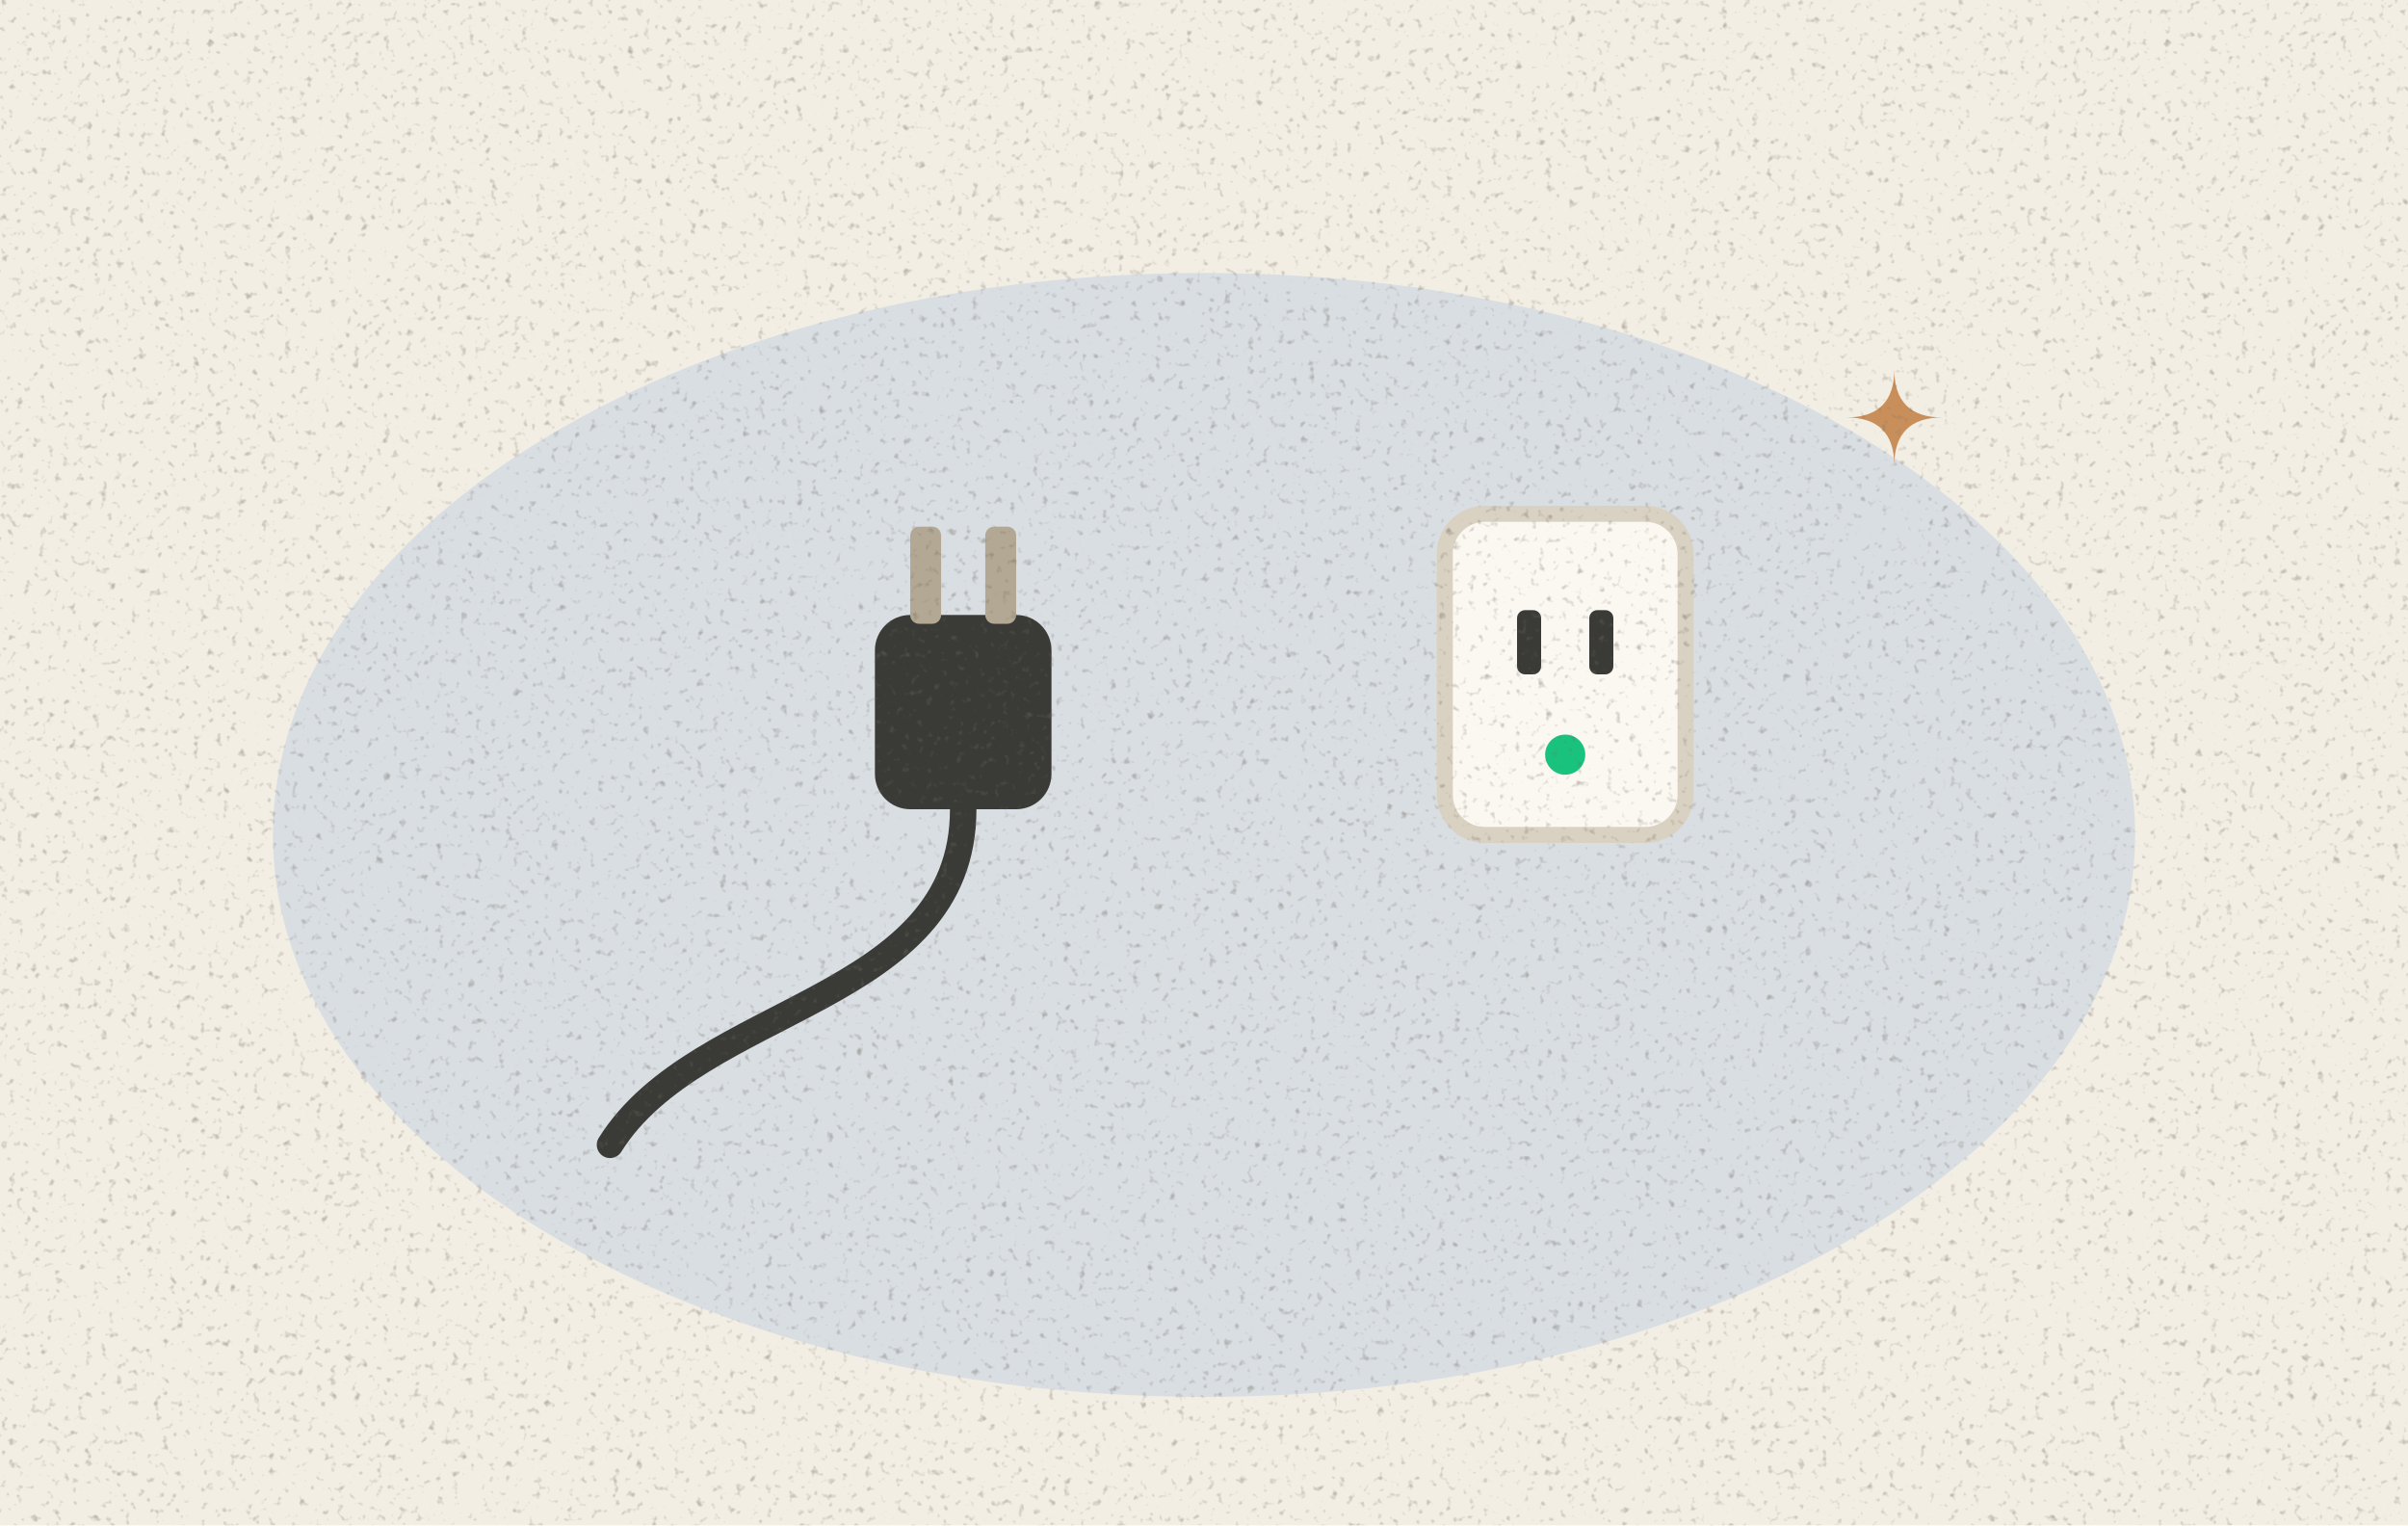
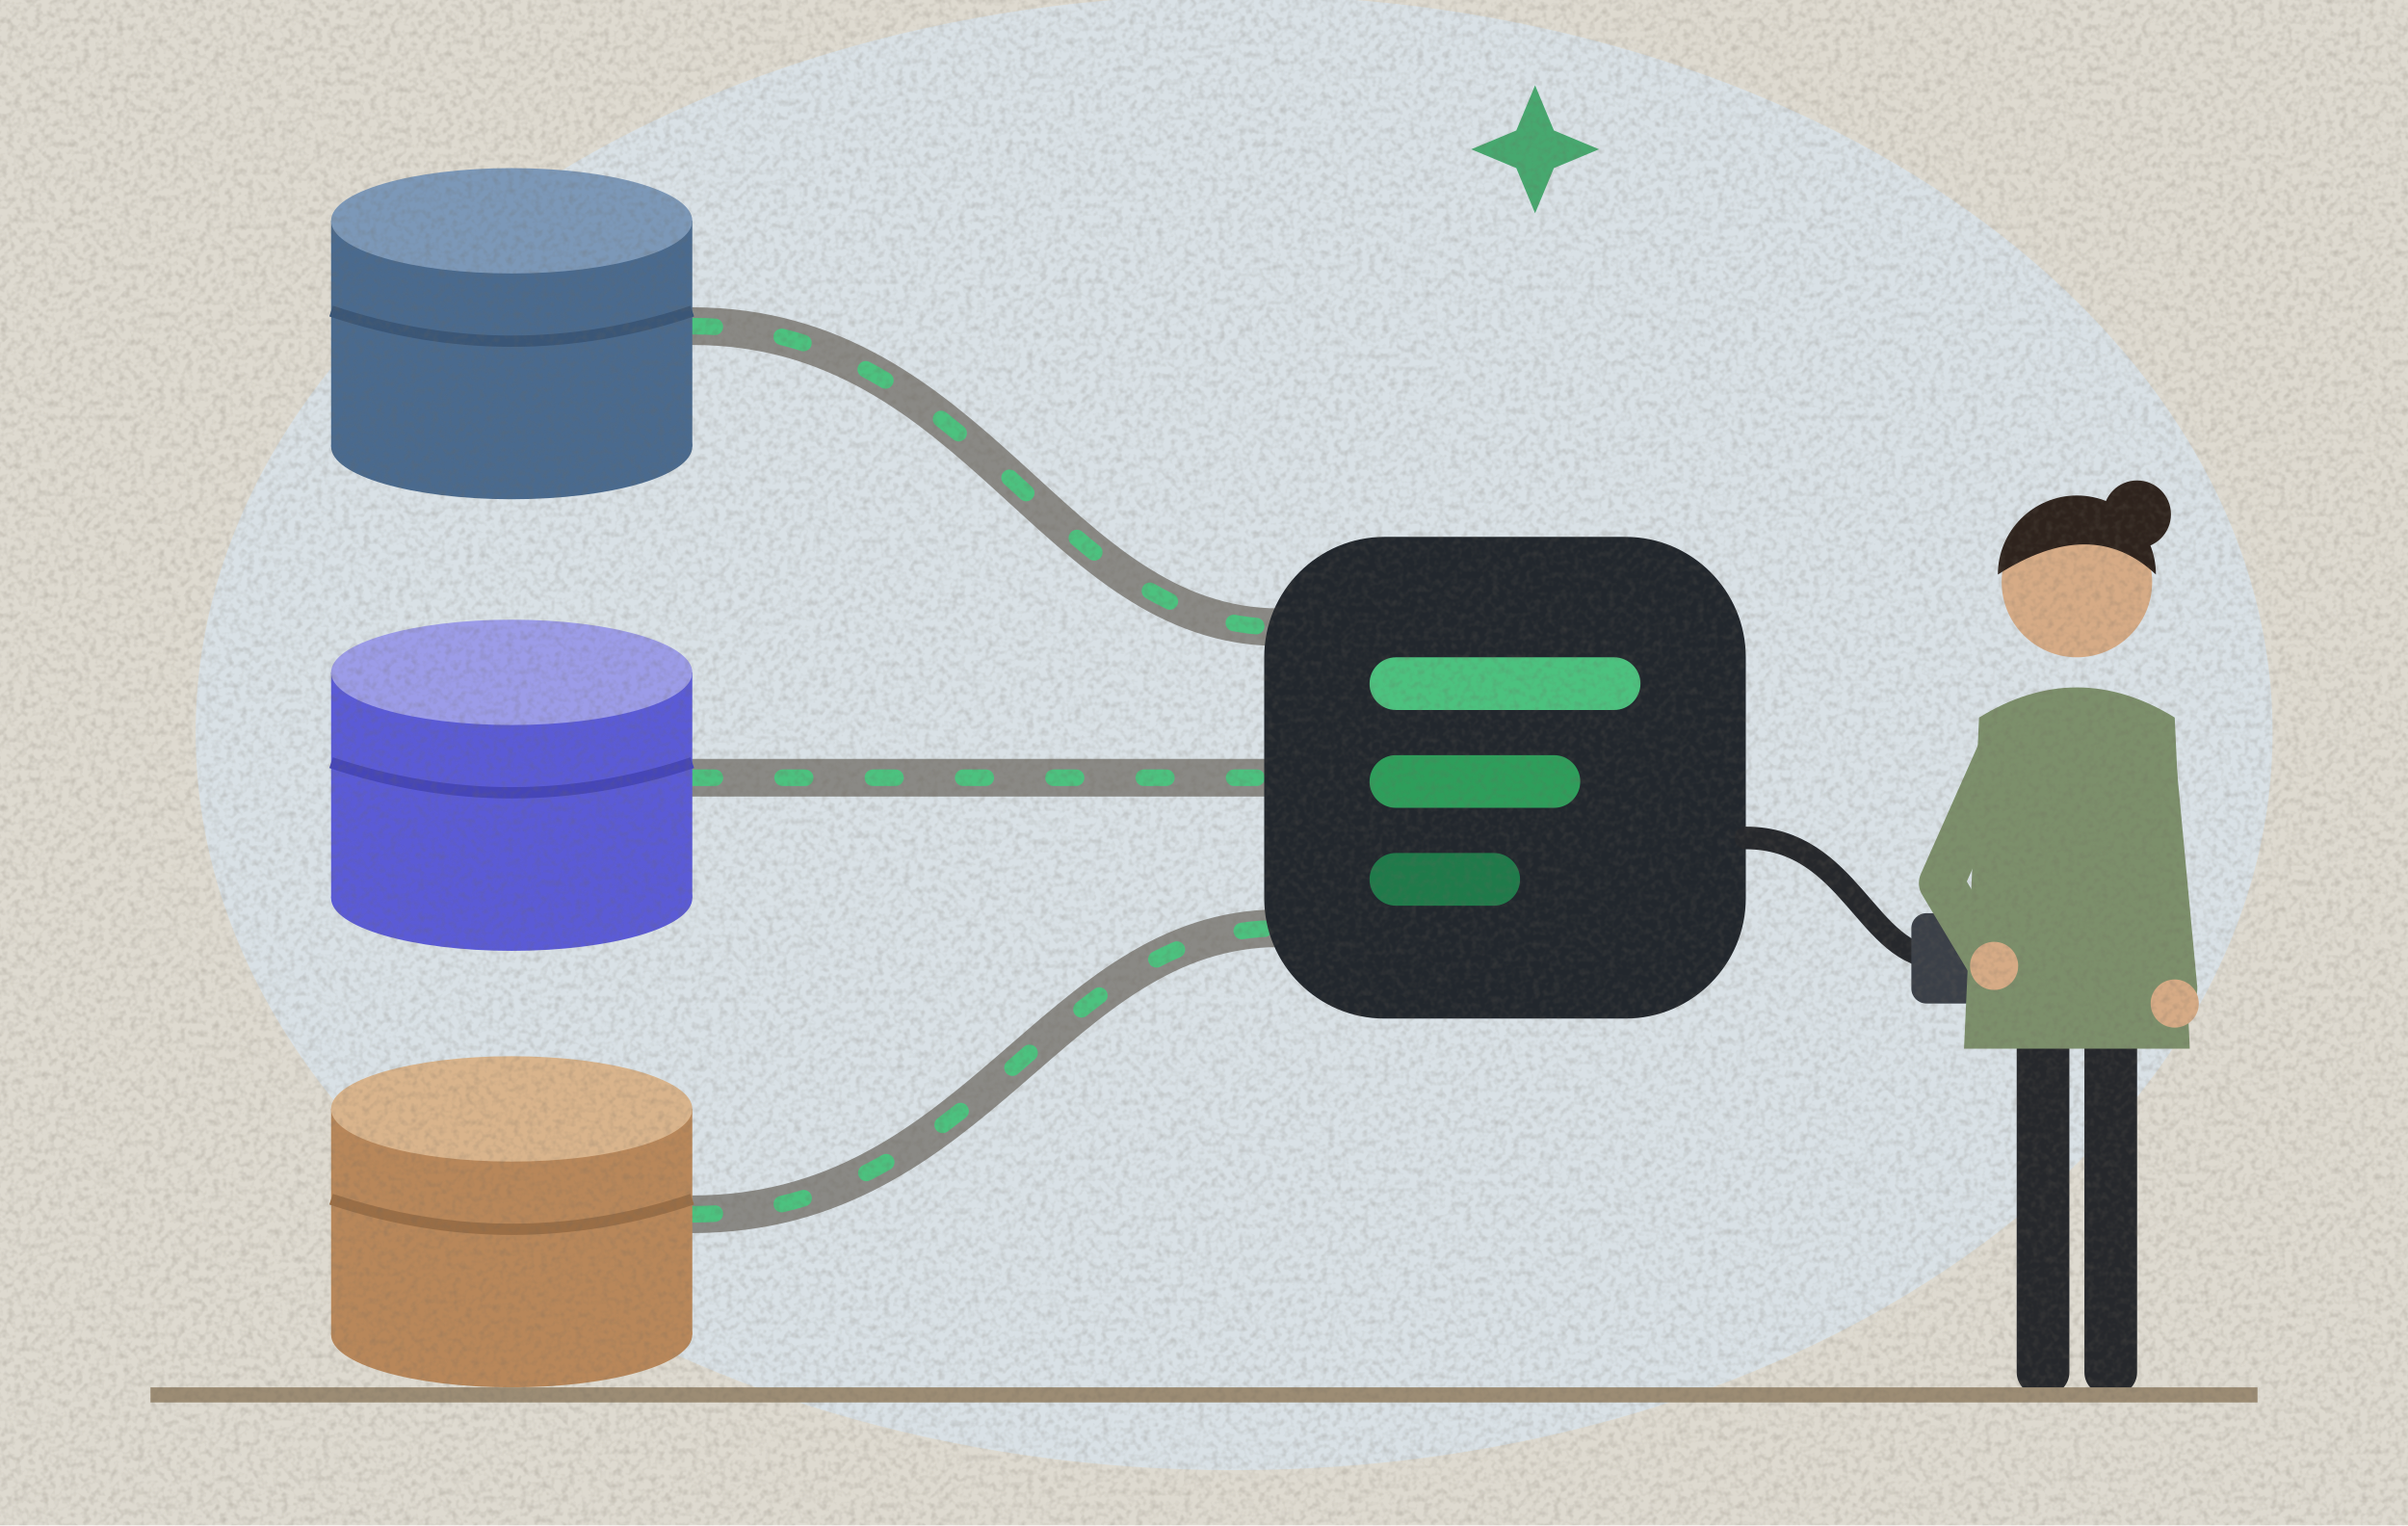
- <svg xmlns="http://www.w3.org/2000/svg" viewBox="0 0 300 190" role="img" aria-label="A plug about to connect to a socket">
-   <defs>
-     <filter id="edf11" x="0" y="0" width="100%" height="100%">
-       <feTurbulence type="fractalNoise" baseFrequency="1.05" numOctaves="2" seed="77" stitchTiles="stitch" result="n" />
-       <feColorMatrix in="n" type="matrix" values="0 0 0 0 0.16  0 0 0 0 0.14  0 0 0 0 0.11  0 0 0 1.5 -0.92" />
-       <feComposite in2="SourceAlpha" operator="in" />
-     </filter>
-   </defs>
-   <g id="edx11">
-     <rect x="0" y="0" width="300" height="190" rx="0" fill="#F3EEE4" />
-     <ellipse cx="150" cy="104" rx="116" ry="70" fill="#D9DEE3" />
-     <rect x="180" y="64" width="30" height="40" rx="5" fill="#FBF8F2" stroke="#D9D1C2" stroke-width="2" />
-     <rect x="189" y="76" width="3" height="8" rx="1" fill="#3A3B37" />
-     <rect x="198" y="76" width="3" height="8" rx="1" fill="#3A3B37" />
-     <circle cx="195" cy="94" r="2.5" fill="#19C37D" />
-     <g transform="translate(120 92) scale(1.1 1.1)">
-       <rect x="-10" y="-14" width="20" height="22" rx="4" fill="#3A3B37" />
-       <rect x="-6" y="-24" width="3.5" height="11" rx="1" fill="#B3A894" />
-       <rect x="2.5" y="-24" width="3.5" height="11" rx="1" fill="#B3A894" />
-       <path d="M0 8 C 0 30 -30 30 -40 46" fill="none" stroke="#3A3B37" stroke-width="3" stroke-linecap="round" stroke-linejoin="round" />
+ <svg xmlns="http://www.w3.org/2000/svg" viewBox="0 0 300 190" width="300" height="190" role="img" aria-label="Databases flowing into a Gravitre hub, all connections healthy">
+   <style>.g-twinkle{animation:gtw 3.2s ease-in-out infinite;transform-box:fill-box;transform-origin:center}.g-pulse{animation:gpulse 2.6s ease-in-out infinite}.g-flow{animation:gflow 1.6s linear infinite}@keyframes gtw{0%,100%{opacity:.35;transform:scale(.8)}50%{opacity:1;transform:scale(1)}}@keyframes gpulse{0%,100%{opacity:1}50%{opacity:.45}}@keyframes gflow{to{stroke-dashoffset:-24}}@media (prefers-reduced-motion:reduce){*{animation:none!important}}</style>
+   <svg x="0" y="0" width="300" height="190" viewBox="0 0 320 260" preserveAspectRatio="xMidYMid slice">
+     <defs data-dc-tpl="529">
+       <filter data-dc-tpl="530" id="art-grain" x="0" y="0" width="100%" height="100%">
+         <feTurbulence data-dc-tpl="531" type="fractalNoise" baseFrequency="1.1" numOctaves="2" stitchTiles="stitch" />
+         <feColorMatrix data-dc-tpl="532" values="0 0 0 0 0.15 0 0 0 0 0.13 0 0 0 0 0.1 0.9 0 0 0 -0.38" />
+       </filter>
+     </defs>
+     <rect data-dc-tpl="533" width="320" height="260" fill="#DEDAD0" />
+     <ellipse data-dc-tpl="534" cx="164" cy="126" rx="138" ry="98" fill="#D9E1E6" />
+     <path data-dc-tpl="537" d="M92 72 C130 72 140 112 170 112" fill="none" stroke="#8A8985" stroke-width="5" stroke-linecap="round" />
+     <path data-dc-tpl="538" d="M92 72 C130 72 140 112 170 112" fill="none" stroke="#4CC27F" stroke-width="2.2" stroke-linecap="round" stroke-dasharray="3 9" class="g-flow" />
+     <path data-dc-tpl="537" d="M92 132 L170 132" fill="none" stroke="#8A8985" stroke-width="5" stroke-linecap="round" />
+     <path data-dc-tpl="538" d="M92 132 L170 132" fill="none" stroke="#4CC27F" stroke-width="2.2" stroke-linecap="round" stroke-dasharray="3 9" class="g-flow" />
+     <path data-dc-tpl="537" d="M92 190 C130 190 140 152 170 152" fill="none" stroke="#8A8985" stroke-width="5" stroke-linecap="round" />
+     <path data-dc-tpl="538" d="M92 190 C130 190 140 152 170 152" fill="none" stroke="#4CC27F" stroke-width="2.2" stroke-linecap="round" stroke-dasharray="3 9" class="g-flow" />
+     <g data-dc-tpl="544">
+       <rect data-dc-tpl="545" x="44" y="58" width="48" height="30" fill="#4A6A8E" />
+       <ellipse data-dc-tpl="546" cx="68" cy="88" rx="24" ry="7" fill="#4A6A8E" />
+       <ellipse data-dc-tpl="547" cx="68" cy="58" rx="24" ry="7" fill="#7C98B8" />
+       <path data-dc-tpl="548" d="M44 70 Q68 78 92 70" fill="none" stroke="#3A5677" stroke-width="1.5" />
+       <rect data-dc-tpl="549" x="44" y="118" width="48" height="30" fill="#5B5BD6" />
+       <ellipse data-dc-tpl="550" cx="68" cy="148" rx="24" ry="7" fill="#5B5BD6" />
+       <ellipse data-dc-tpl="551" cx="68" cy="118" rx="24" ry="7" fill="#9C9CE8" />
+       <path data-dc-tpl="552" d="M44 130 Q68 138 92 130" fill="none" stroke="#4646B8" stroke-width="1.5" />
+       <rect data-dc-tpl="553" x="44" y="176" width="48" height="30" fill="#B8875A" />
+       <ellipse data-dc-tpl="554" cx="68" cy="206" rx="24" ry="7" fill="#B8875A" />
+       <ellipse data-dc-tpl="555" cx="68" cy="176" rx="24" ry="7" fill="#D9B48C" />
+       <path data-dc-tpl="556" d="M44 188 Q68 196 92 188" fill="none" stroke="#9A6E46" stroke-width="1.5" />
    </g>
-     <path d="M236 46 Q236 52 242 52 Q236 52 236 58 Q236 52 230 52 Q236 52 236 46 Z" fill="#C98F5B" />
-   </g>
-   <use href="#edx11" filter="url(#edf11)" />
+     <rect data-dc-tpl="557" x="168" y="100" width="64" height="64" rx="16" fill="#22272D" />
+     <rect data-dc-tpl="558" x="182" y="116" width="36" height="7" rx="3.5" fill="#4CC27F" class="g-pulse" />
+     <rect data-dc-tpl="559" x="182" y="129" width="28" height="7" rx="3.5" fill="#2E9E5B" class="g-pulse" style="animation-delay: 0.4s;" />
+     <rect data-dc-tpl="560" x="182" y="142" width="20" height="7" rx="3.5" fill="#1F7A4A" class="g-pulse" style="animation-delay: 0.8s;" />
+     <path data-dc-tpl="561" d="M232 140 C246 140 248 156 258 156" fill="none" stroke="#26282C" stroke-width="3" stroke-linecap="round" />
+     <rect data-dc-tpl="562" x="254" y="150" width="12" height="12" rx="2" fill="#3B4048" />
+     <g data-dc-tpl="563" transform="translate(276 0)">
+       <rect data-dc-tpl="564" x="-8" y="164" width="7" height="50" rx="3" fill="#26282C" />
+       <rect data-dc-tpl="565" x="1" y="164" width="7" height="50" rx="3" fill="#26282C" />
+       <path data-dc-tpl="566" d="M-13 124 Q0 116 13 124 L15 168 L-15 168 Z" fill="#7C8F6B" />
+       <path data-dc-tpl="567" d="M-10 128 L-18 146 L-12 156" fill="none" stroke="#7C8F6B" stroke-width="6" stroke-linecap="round" stroke-linejoin="round" />
+       <circle data-dc-tpl="568" cx="-11" cy="157" r="3.2" fill="#D6AB86" />
+       <path data-dc-tpl="569" d="M10 128 L13 160" stroke="#7C8F6B" stroke-width="6" stroke-linecap="round" />
+       <circle data-dc-tpl="570" cx="13" cy="162" r="3.2" fill="#D6AB86" />
+       <circle data-dc-tpl="571" cx="0" cy="106" r="10" fill="#D6AB86" />
+       <path data-dc-tpl="572" d="M-10.5 105 A10.5 10.5 0 0 1 10.5 105 Q2 97 -10.5 105 Z" fill="#2E231D" />
+       <circle data-dc-tpl="573" cx="8" cy="97" r="4.5" fill="#2E231D" />
+     </g>
+     <path data-dc-tpl="574" d="M204 40 l2.5 6 l6 2.5 l-6 2.5 l-2.5 6 l-2.5 -6 l-6 -2.5 l6 -2.5 Z" fill="#2E9E5B" opacity="0.85" class="g-twinkle" />
+     <line data-dc-tpl="575" x1="20" y1="214" x2="300" y2="214" stroke="#9C8C74" stroke-width="2" />
+     <rect data-dc-tpl="576" width="320" height="260" filter="url(#art-grain)" opacity="0.55" />
+   </svg>
</svg>
